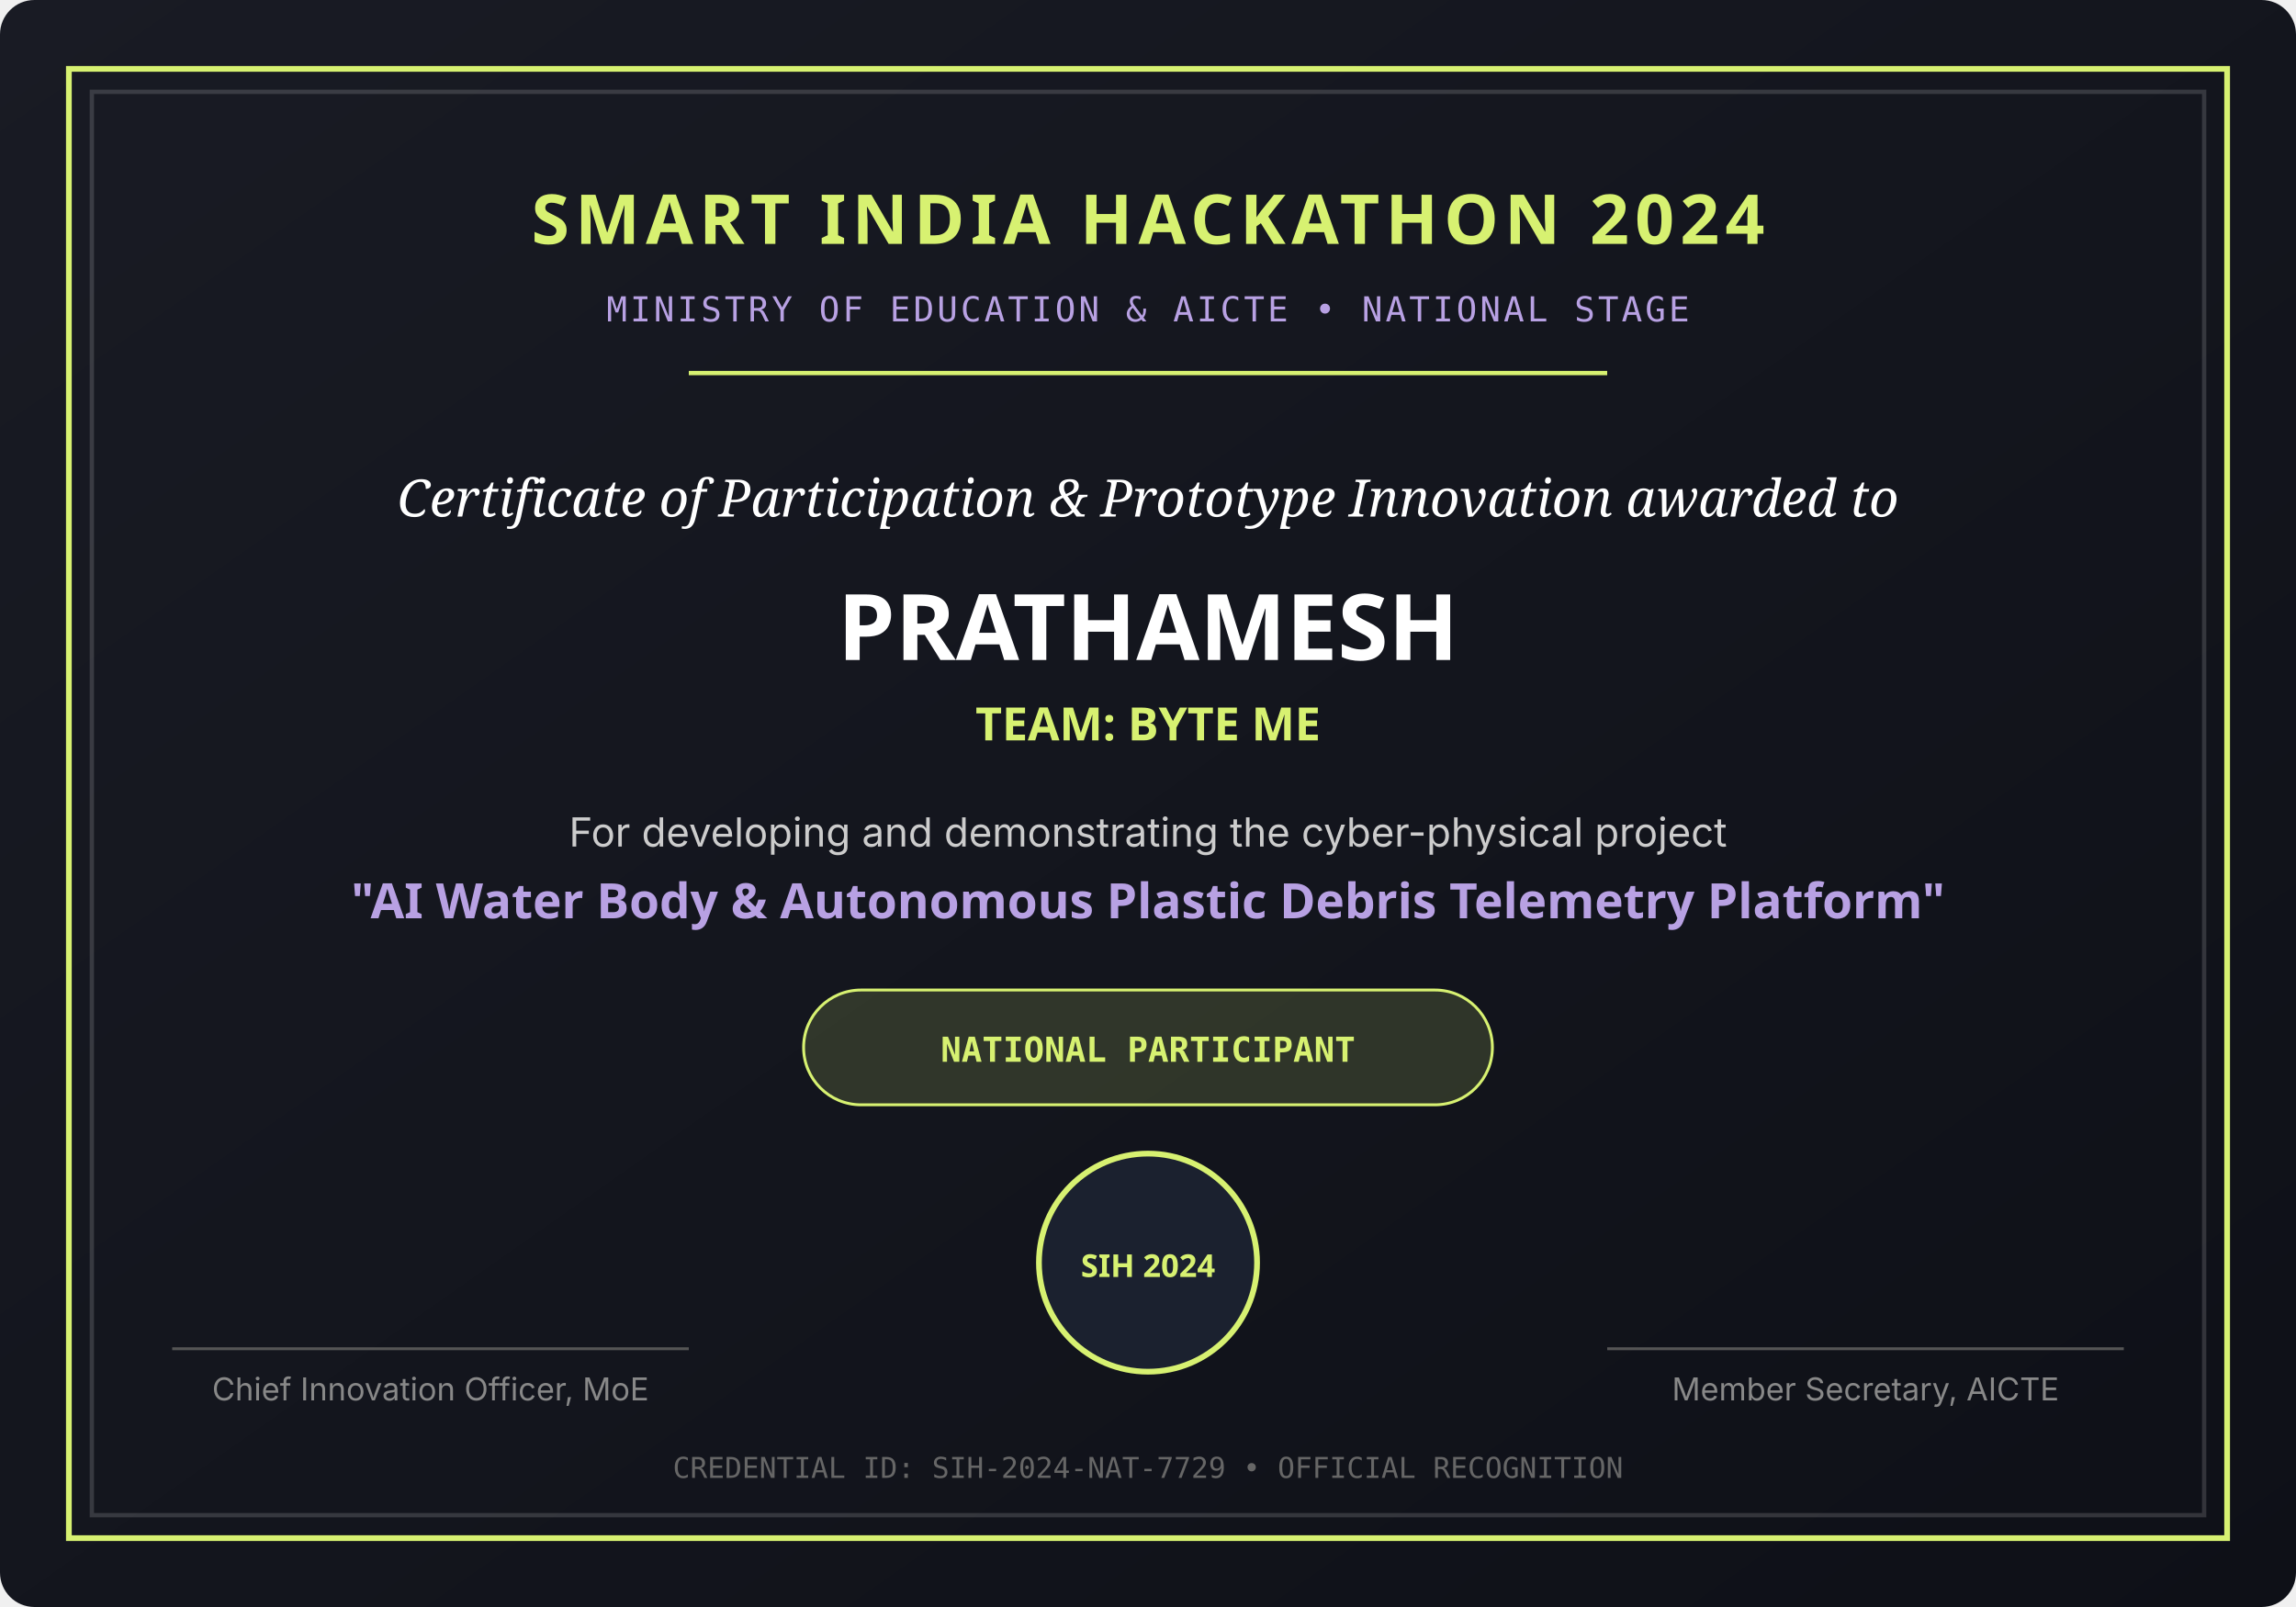
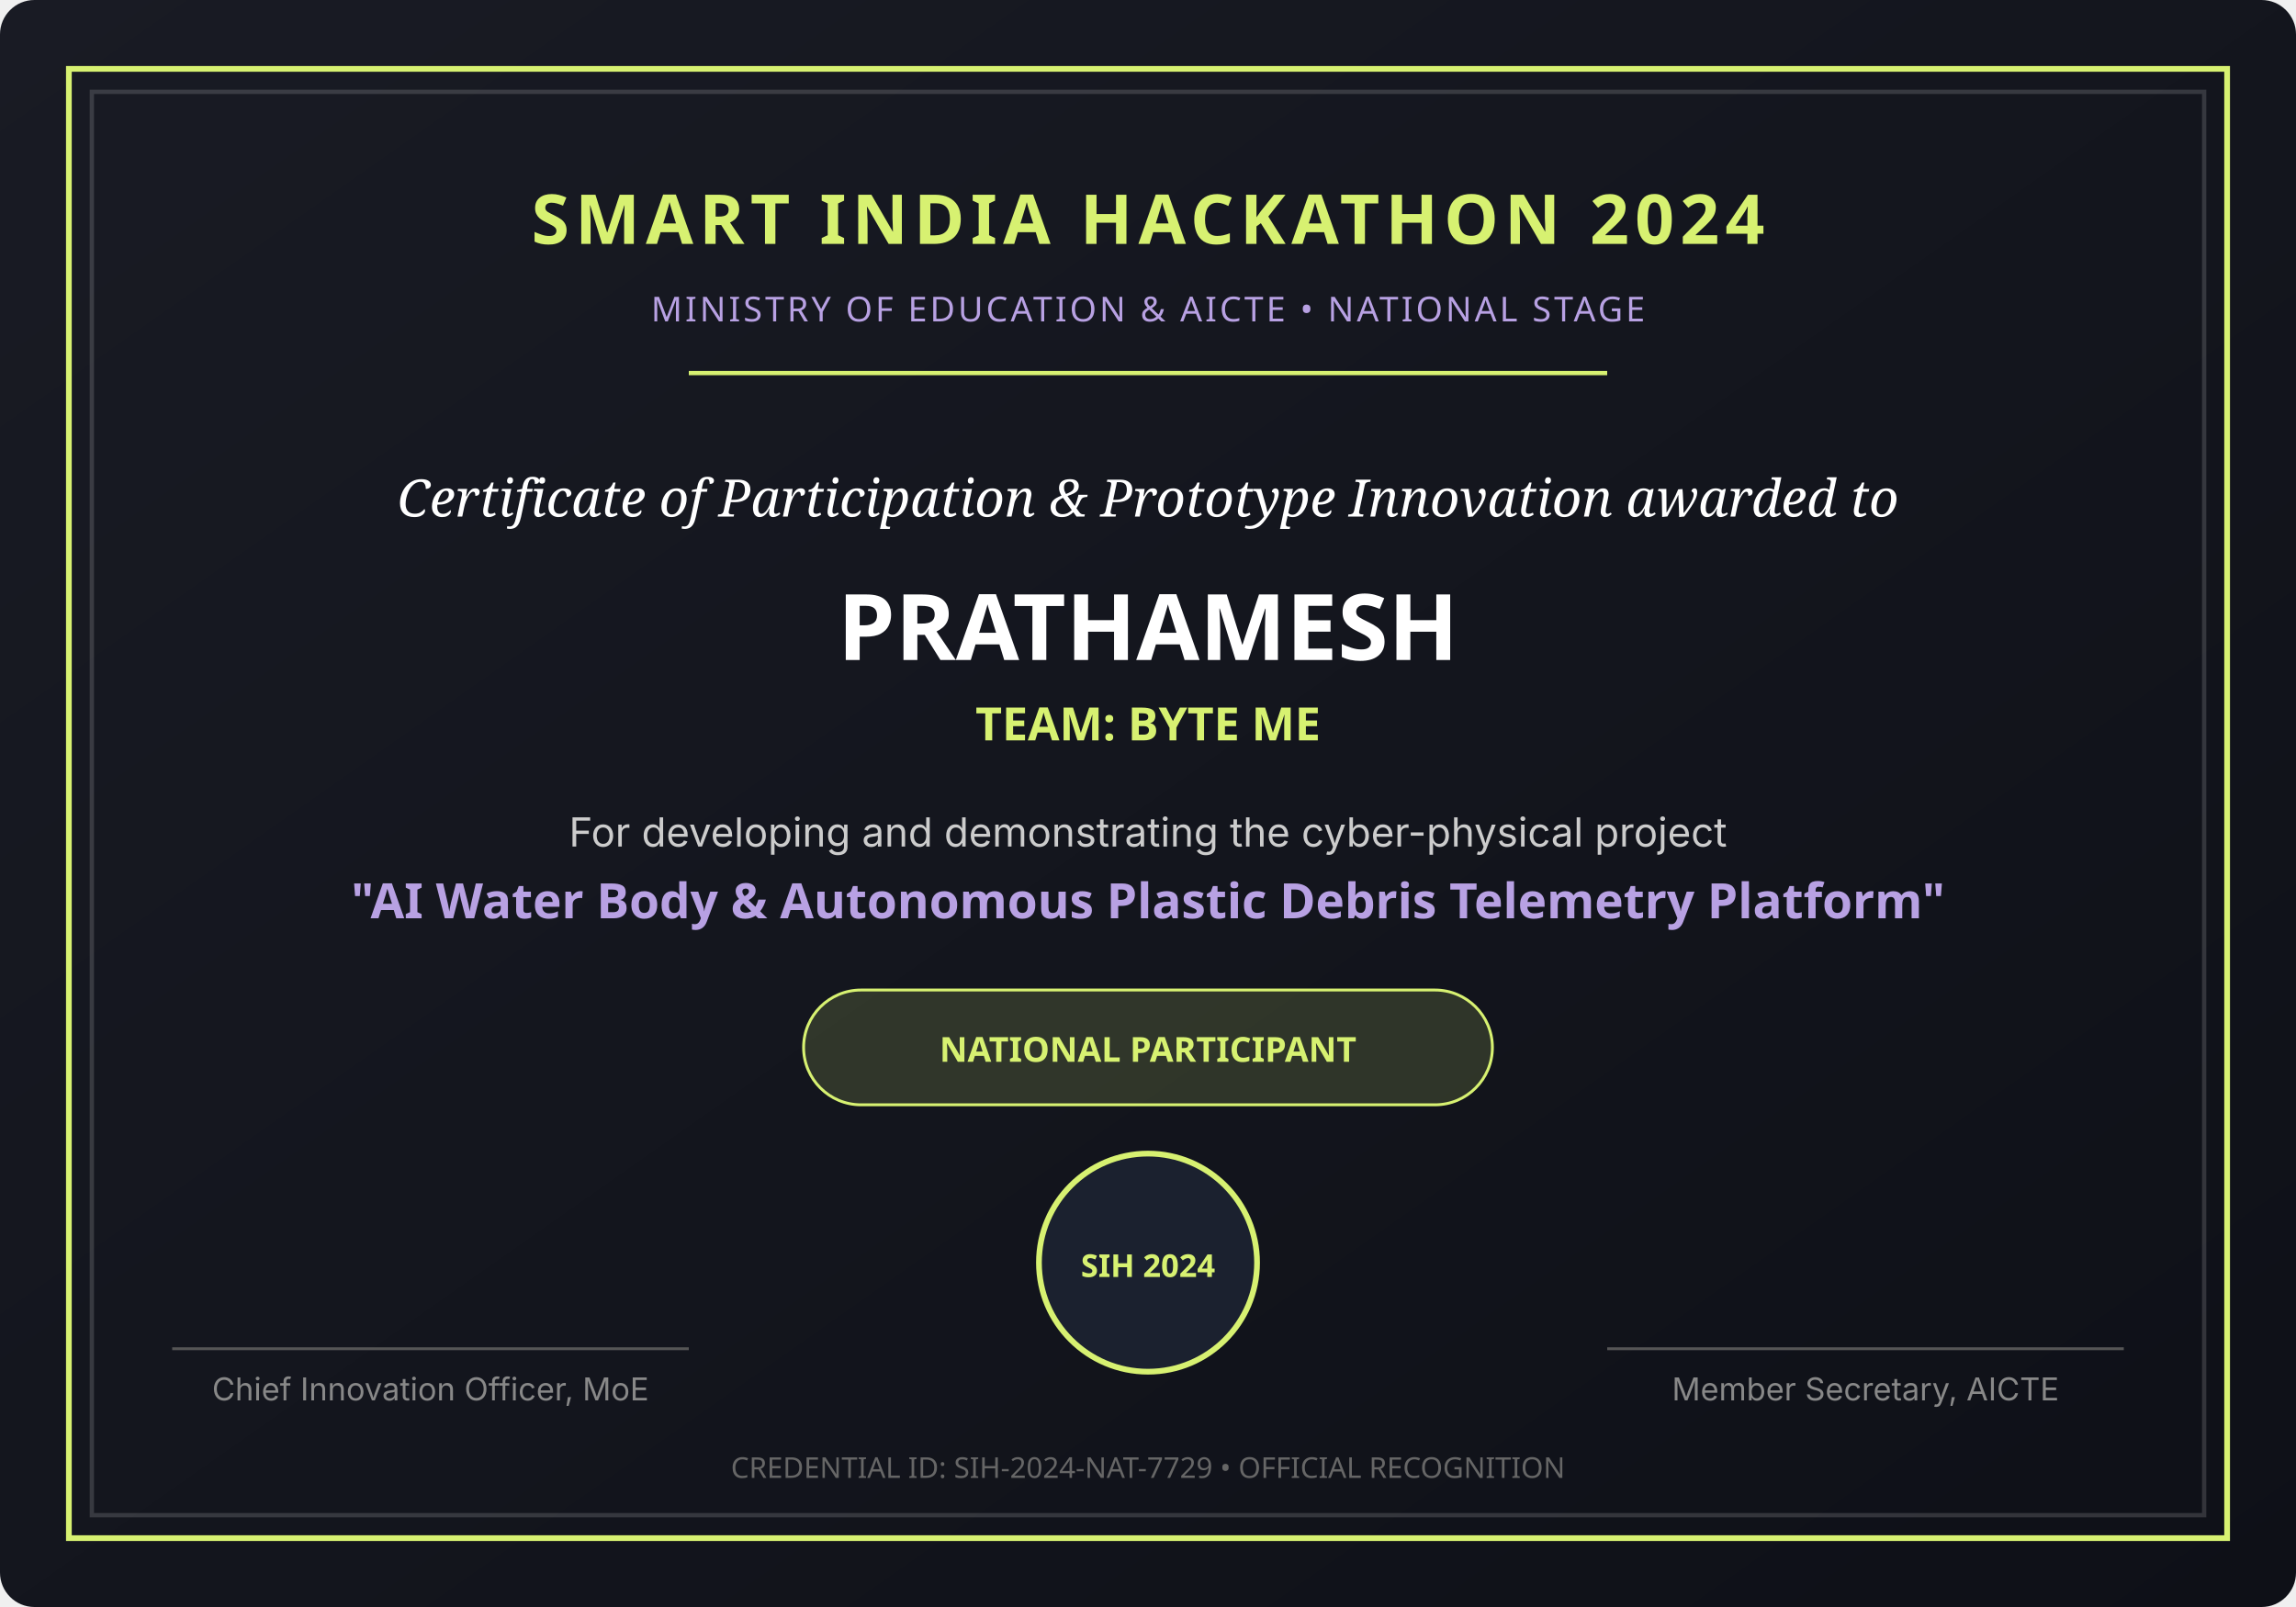
<svg xmlns="http://www.w3.org/2000/svg" viewBox="0 0 800 560" width="100%" height="100%">
  <defs>
    <linearGradient id="sihCertBg" x1="0%" y1="0%" x2="100%" y2="100%">
      <stop offset="0%" stop-color="#191B24" />
      <stop offset="100%" stop-color="#0E1017" />
    </linearGradient>
  </defs>
  <rect width="800" height="560" rx="12" fill="url(#sihCertBg)" />
  <rect x="24" y="24" width="752" height="512" fill="none" stroke="#D7F171" stroke-width="2" />
  <rect x="32" y="32" width="736" height="496" fill="none" stroke="rgba(255, 255, 255, 0.15)" stroke-width="1.5" />
  <text x="400" y="85" fill="#D7F171" font-family="'Space Grotesk', sans-serif" font-size="24" font-weight="700" text-anchor="middle" letter-spacing="2">SMART INDIA HACKATHON 2024</text>
-   <text x="400" y="112" fill="#B8A1E3" font-family="'JetBrains Mono', monospace" font-size="12" text-anchor="middle" letter-spacing="1">MINISTRY OF EDUCATION &amp; AICTE • NATIONAL STAGE</text>
+   <text x="400" y="112" fill="#B8A1E3" font-family="DM Sans, sans-serif" font-size="12" text-anchor="middle" letter-spacing="1">MINISTRY OF EDUCATION &amp; AICTE • NATIONAL STAGE</text>
  <line x1="240" y1="130" x2="560" y2="130" stroke="#D7F171" stroke-width="1.5" />
  <text x="400" y="180" fill="#FFFFFF" font-family="'Playfair Display', serif" font-size="18" font-style="italic" text-anchor="middle">Certificate of Participation &amp; Prototype Innovation awarded to</text>
  <text x="400" y="230" fill="#FFFFFF" font-family="'Satoshi', sans-serif" font-size="32" font-weight="800" text-anchor="middle">PRATHAMESH</text>
  <text x="400" y="258" fill="#D7F171" font-family="'Space Grotesk', sans-serif" font-size="16" font-weight="600" text-anchor="middle">TEAM: BYTE ME</text>
  <text x="400" y="295" fill="#CCCCCC" font-family="'Inter', sans-serif" font-size="14" text-anchor="middle">For developing and demonstrating the cyber-physical project</text>
  <text x="400" y="320" fill="#B8A1E3" font-family="'Space Grotesk', sans-serif" font-size="17" font-weight="700" text-anchor="middle">"AI Water Body &amp; Autonomous Plastic Debris Telemetry Platform"</text>
  <rect x="280" y="345" width="240" height="40" rx="20" fill="rgba(215, 241, 113, 0.15)" stroke="#D7F171" />
-   <text x="400" y="370" fill="#D7F171" font-family="'JetBrains Mono', monospace" font-size="12" font-weight="700" text-anchor="middle">NATIONAL PARTICIPANT</text>
+   <text x="400" y="370" fill="#D7F171" font-family="DM Sans, sans-serif" font-size="12" font-weight="700" text-anchor="middle">NATIONAL PARTICIPANT</text>
  <g transform="translate(60, 420)">
    <line x1="0" y1="50" x2="180" y2="50" stroke="#555555" stroke-width="1" />
    <text x="90" y="68" fill="#888888" font-family="'Inter', sans-serif" font-size="11" text-anchor="middle">Chief Innovation Officer, MoE</text>
  </g>
  <g transform="translate(400, 440)">
    <circle cx="0" cy="0" r="38" fill="#1b212f" stroke="#D7F171" stroke-width="2" />
    <text x="0" y="5" fill="#D7F171" font-family="'Space Grotesk', sans-serif" font-size="11" font-weight="700" text-anchor="middle">SIH 2024</text>
  </g>
  <g transform="translate(560, 420)">
    <line x1="0" y1="50" x2="180" y2="50" stroke="#555555" stroke-width="1" />
    <text x="90" y="68" fill="#888888" font-family="'Inter', sans-serif" font-size="11" text-anchor="middle">Member Secretary, AICTE</text>
  </g>
-   <text x="400" y="515" fill="#666666" font-family="'JetBrains Mono', monospace" font-size="10" text-anchor="middle">CREDENTIAL ID: SIH-2024-NAT-7729 • OFFICIAL RECOGNITION</text>
+   <text x="400" y="515" fill="#666666" font-family="DM Sans, sans-serif" font-size="10" text-anchor="middle">CREDENTIAL ID: SIH-2024-NAT-7729 • OFFICIAL RECOGNITION</text>
</svg>
